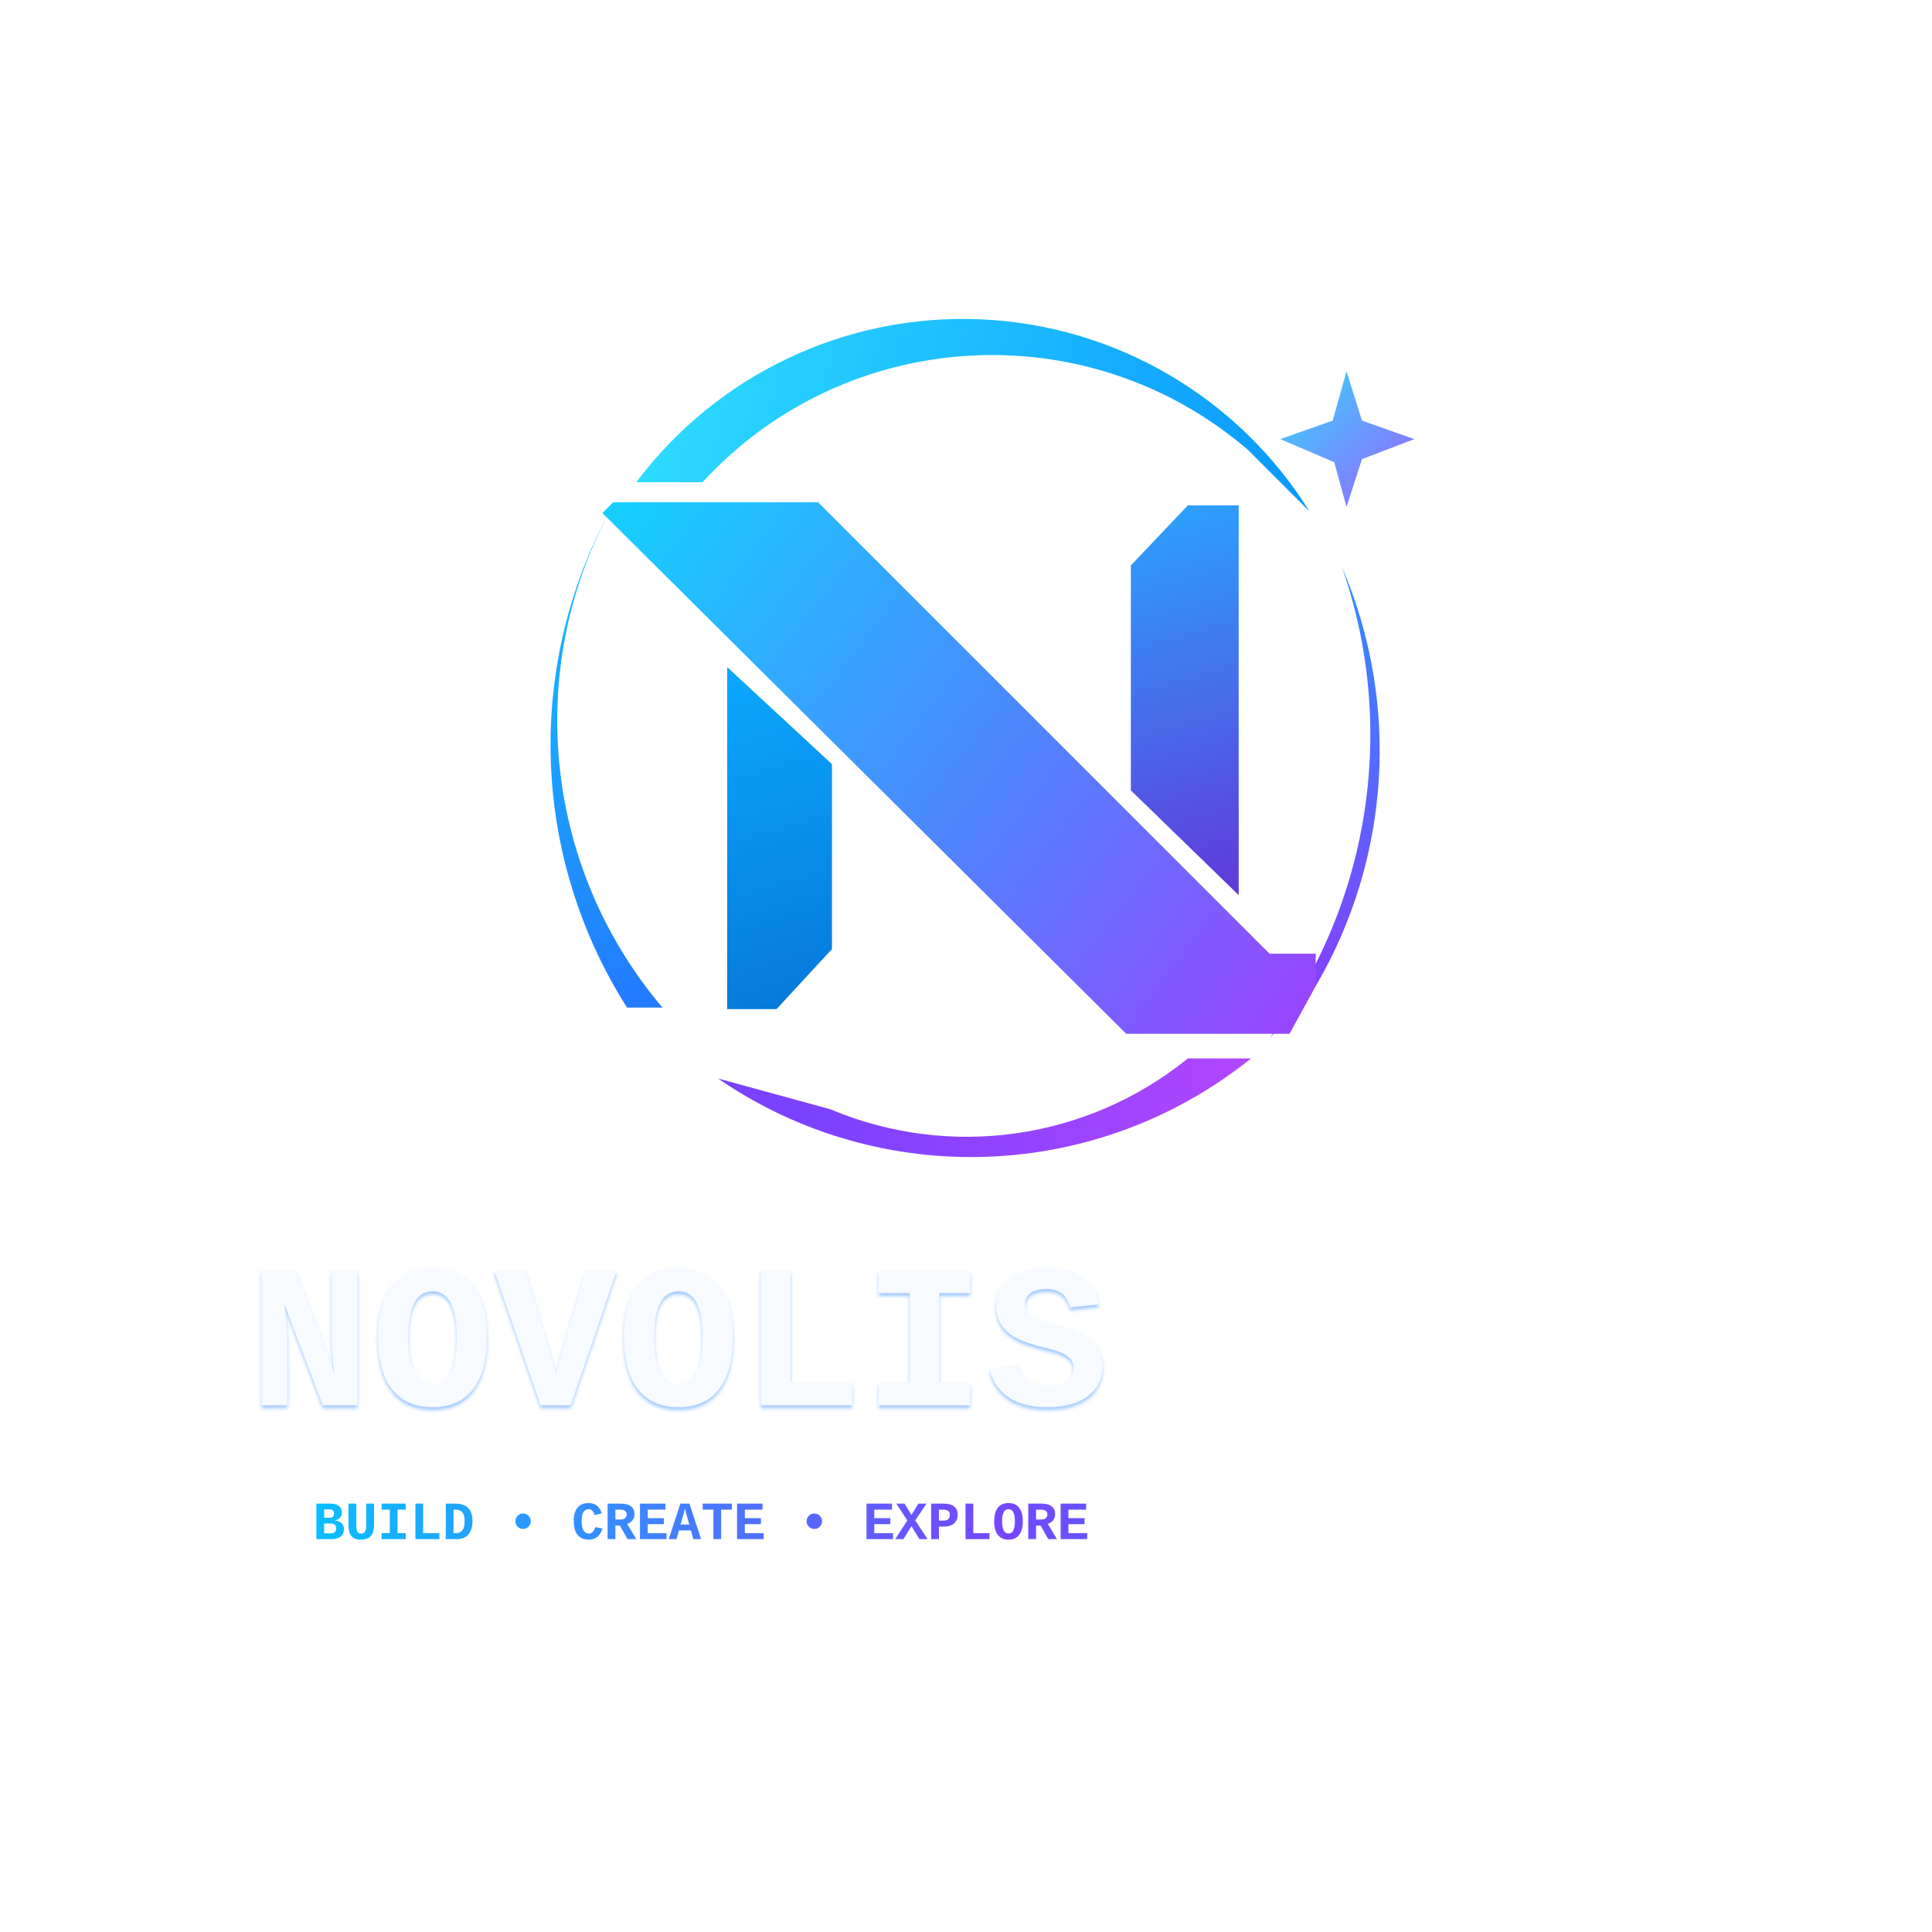
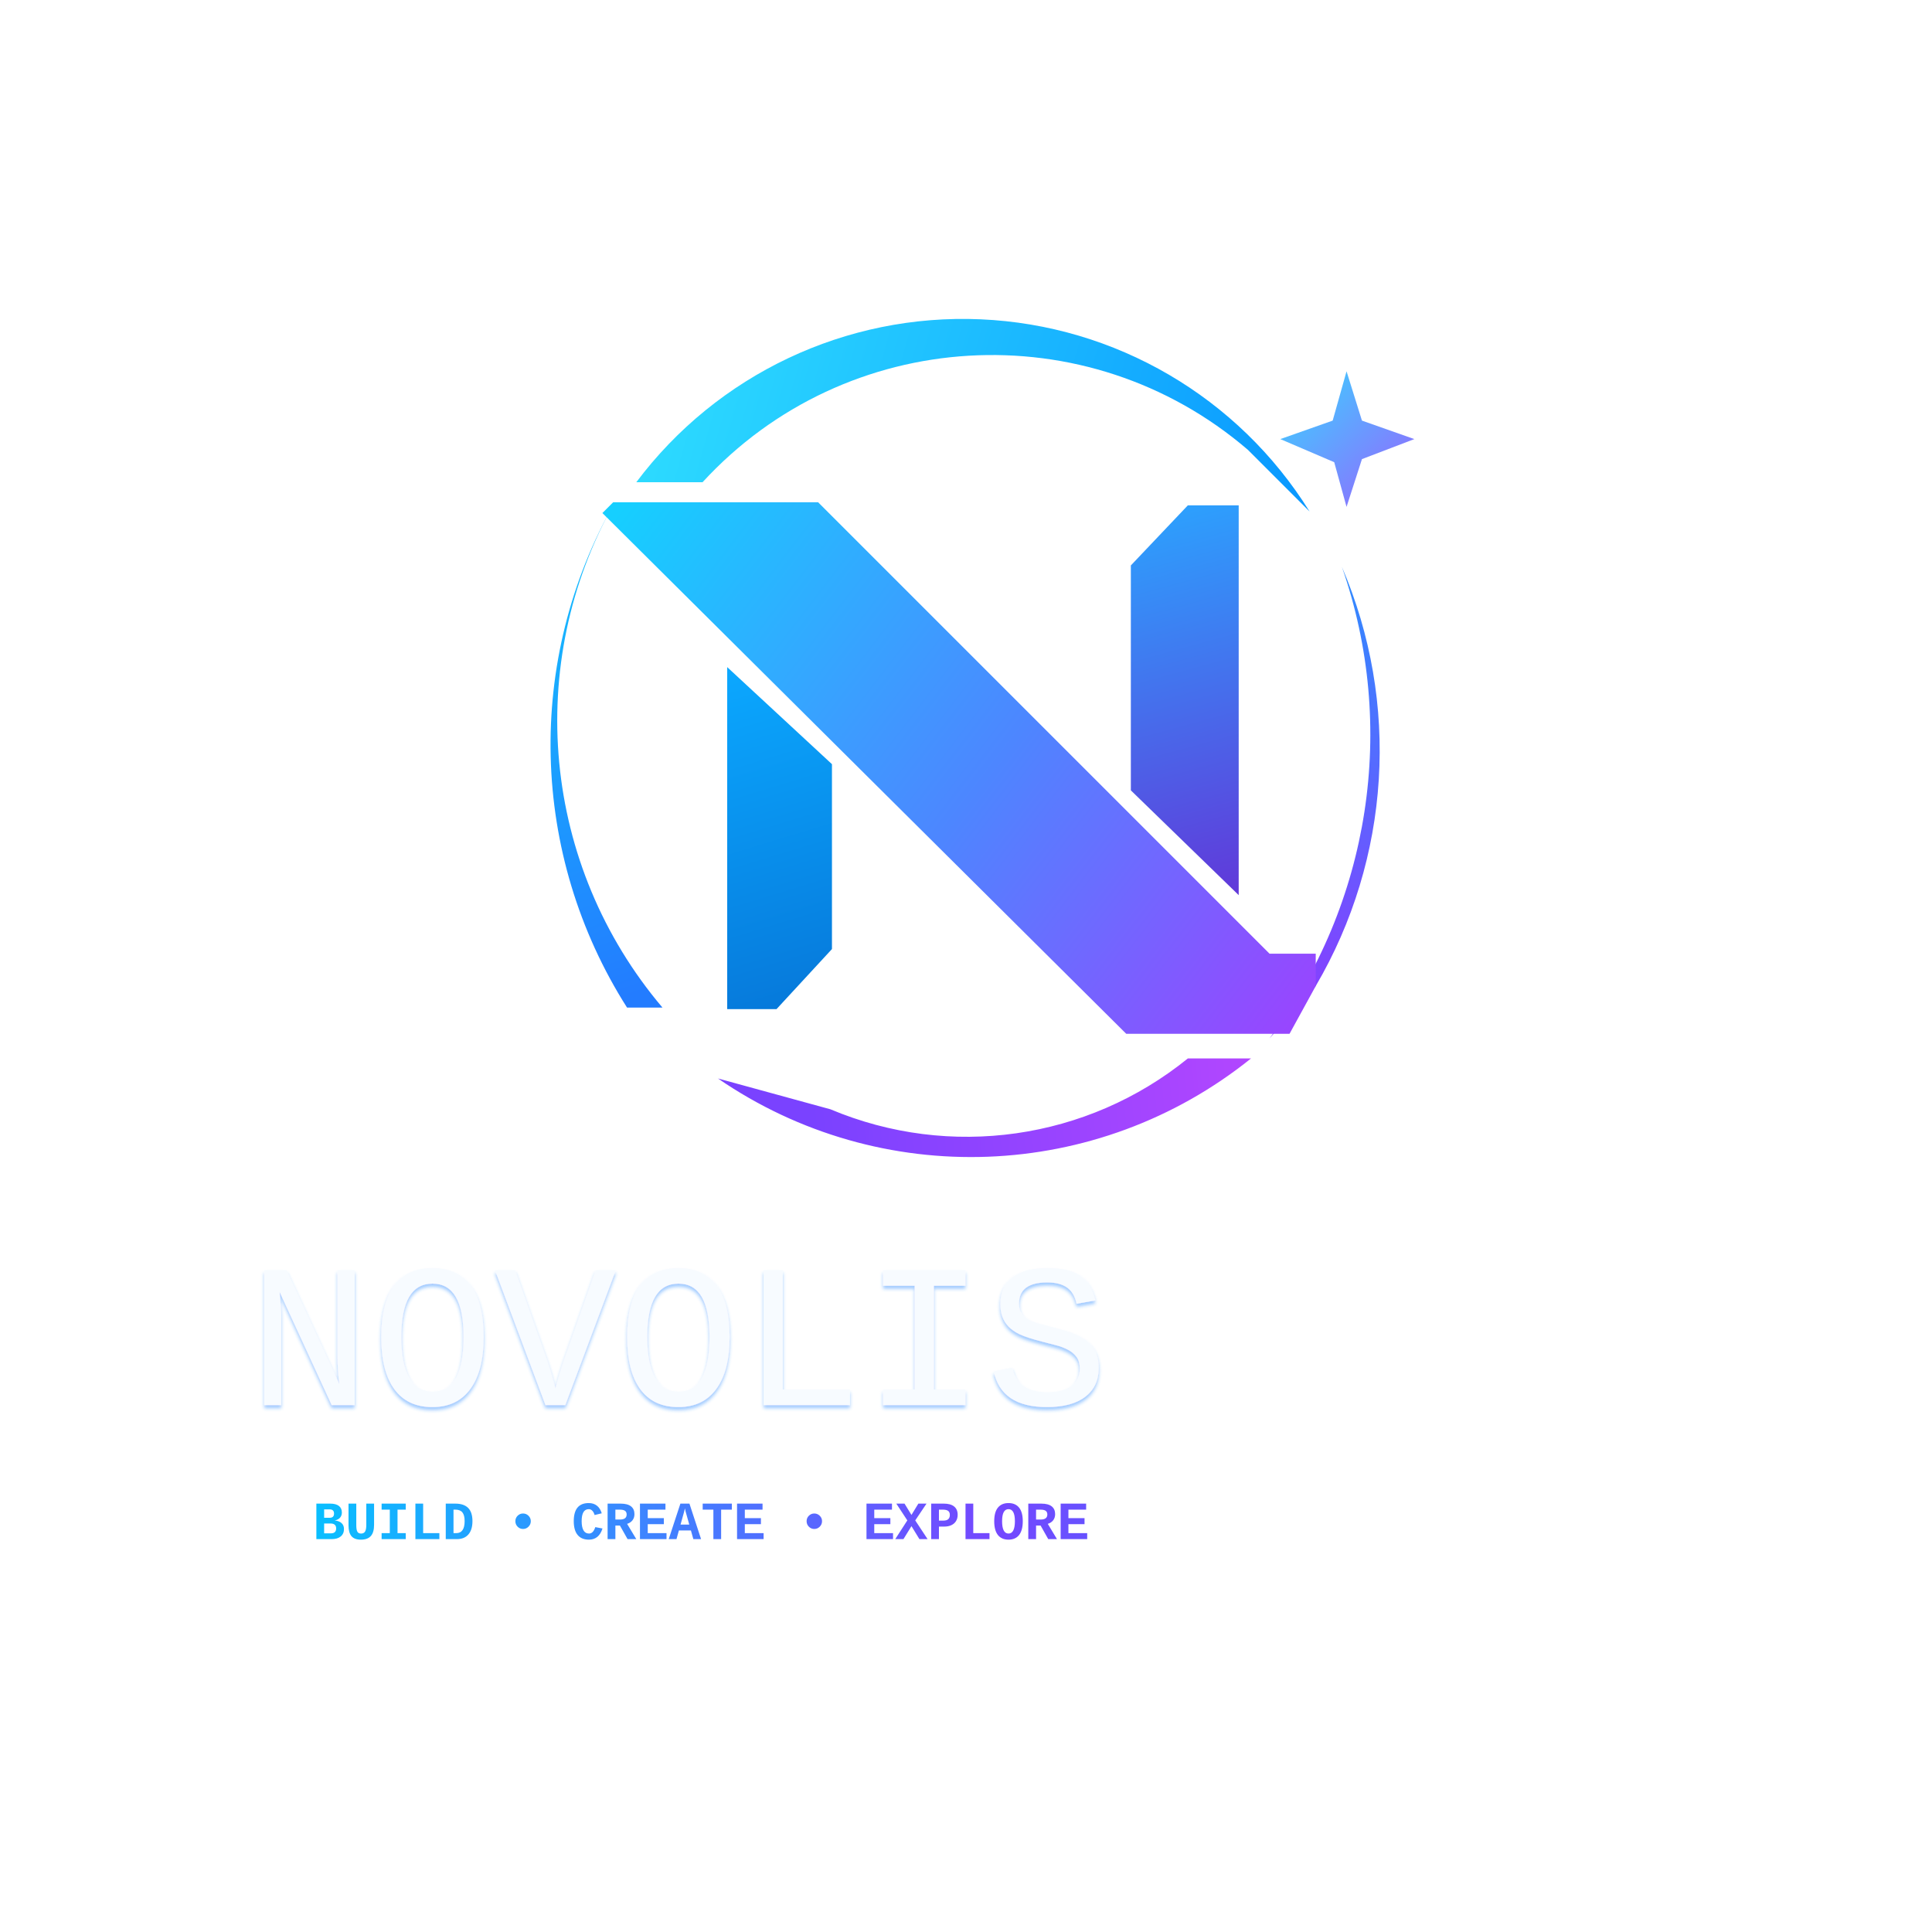
<svg xmlns="http://www.w3.org/2000/svg" viewBox="0 0 1254 1254" width="1254" height="1254" role="img" aria-label="Novolis">
  <defs>
    <linearGradient id="mark-cyan" x1="412" y1="206" x2="850" y2="332" gradientUnits="userSpaceOnUse">
      <stop offset="0" stop-color="#2fdfff" />
      <stop offset="1" stop-color="#0997ff" />
    </linearGradient>
    <linearGradient id="mark-left" x1="314" y1="326" x2="430" y2="639" gradientUnits="userSpaceOnUse">
      <stop offset="0" stop-color="#12c7ff" />
      <stop offset="1" stop-color="#237cff" />
    </linearGradient>
    <linearGradient id="mark-right" x1="871" y1="368" x2="824" y2="674" gradientUnits="userSpaceOnUse">
      <stop offset="0" stop-color="#2f8cff" />
      <stop offset="1" stop-color="#8f37ff" />
    </linearGradient>
    <linearGradient id="mark-lower" x1="526" y1="714" x2="812" y2="687" gradientUnits="userSpaceOnUse">
      <stop offset="0" stop-color="#7a42ff" />
      <stop offset="1" stop-color="#b246ff" />
    </linearGradient>
    <linearGradient id="mark-diagonal" x1="405" y1="327" x2="854" y2="671" gradientUnits="userSpaceOnUse">
      <stop offset="0" stop-color="#16cfff" />
      <stop offset="0.52" stop-color="#4d86ff" />
      <stop offset="1" stop-color="#9c42ff" />
    </linearGradient>
    <linearGradient id="mark-left-stem" x1="472" y1="433" x2="540" y2="656" gradientUnits="userSpaceOnUse">
      <stop offset="0" stop-color="#0ba8ff" />
      <stop offset="1" stop-color="#0677d9" />
    </linearGradient>
    <linearGradient id="mark-right-stem" x1="734" y1="325" x2="804" y2="581" gradientUnits="userSpaceOnUse">
      <stop offset="0" stop-color="#2aa5ff" />
      <stop offset="1" stop-color="#6138d9" />
    </linearGradient>
    <linearGradient id="star-gradient" x1="831" y1="241" x2="918" y2="329" gradientUnits="userSpaceOnUse">
      <stop offset="0" stop-color="#35d8ff" />
      <stop offset="1" stop-color="#9b60ff" />
    </linearGradient>
    <linearGradient id="tagline-gradient" x1="203" y1="967" x2="1051" y2="999" gradientUnits="userSpaceOnUse">
      <stop offset="0" stop-color="#08bfff" />
      <stop offset="0.52" stop-color="#7547ff" />
      <stop offset="1" stop-color="#1a8dff" />
    </linearGradient>
    <filter id="wordmark-glow" x="-5%" y="-20%" width="110%" height="150%">
      <feDropShadow dx="0" dy="2" stdDeviation="1.2" flood-color="#2f8cff" flood-opacity="0.45" />
    </filter>
  </defs>
  <g id="vector-mark" data-alpha-threshold="16">
    <path id="shape-swirl-upper" data-kind="arc-sector" data-label="swirl_upper" fill="url(#mark-cyan)" d="M413 313 H456 A255 255 0 0 1 810 292 L850 332 A265 265 0 0 0 413 313 Z" />
    <path id="shape-swirl-left" data-kind="arc-sector" data-label="swirl_left" fill="url(#mark-left)" d="M399 326 A288 288 0 0 0 430 654 L407 654 A318 318 0 0 1 399 326 Z" />
    <path id="shape-swirl-right" data-kind="arc-sector" data-label="swirl_right" fill="url(#mark-right)" d="M871 368 A302 302 0 0 1 854 640 L824 674 A330 330 0 0 0 871 368 Z" />
    <path id="shape-swirl-lower" data-kind="arc-sector" data-label="swirl_lower" fill="url(#mark-lower)" d="M466 700 A290 290 0 0 0 812 687 L771 687 A228 228 0 0 1 539 720 Z" />
    <path id="shape-diagonal" data-kind="straight" data-label="n_diagonal" fill="url(#mark-diagonal)" d="M398 326 H531 L824 619 H854 V640 L837 671 H731 L391 333 Z" />
    <path id="shape-left-stem" data-kind="straight" data-label="n_left_stem" fill="url(#mark-left-stem)" d="M472 433 L540 496 V616 L504 655 H472 Z" />
    <path id="shape-right-stem" data-kind="straight" data-label="n_right_stem" fill="url(#mark-right-stem)" d="M734 367 L771 328 H804 V581 L734 513 Z" />
    <path id="shape-star" data-kind="straight" data-label="star" fill="url(#star-gradient)" d="M874 241 L884 273 L918 285 L884 298 L874 329 L866 300 L831 285 L865 273 Z" />
  </g>
-   <g id="vector-wordmark" font-family="Consolas, 'Cascadia Mono', 'Courier New', monospace" text-anchor="start">
-     <text x="161" y="912" font-size="133" font-weight="700" fill="#f7fbff" textLength="936" lengthAdjust="spacingAndGlyphs" filter="url(#wordmark-glow)">NOVOLIS</text>
+   <g id="vector-wordmark" font-family="'Cascadia Code', Consolas, 'Courier New', monospace" text-anchor="start">
+     <text x="161" y="912" font-size="133" font-weight="545" fill="#f7fbff" textLength="936" lengthAdjust="spacingAndGlyphs" filter="url(#wordmark-glow)">NOVOLIS</text>
    <text x="203" y="999" font-size="35" font-weight="700" fill="url(#tagline-gradient)" textLength="848" lengthAdjust="spacingAndGlyphs">BUILD • CREATE • EXPLORE</text>
  </g>
</svg>
